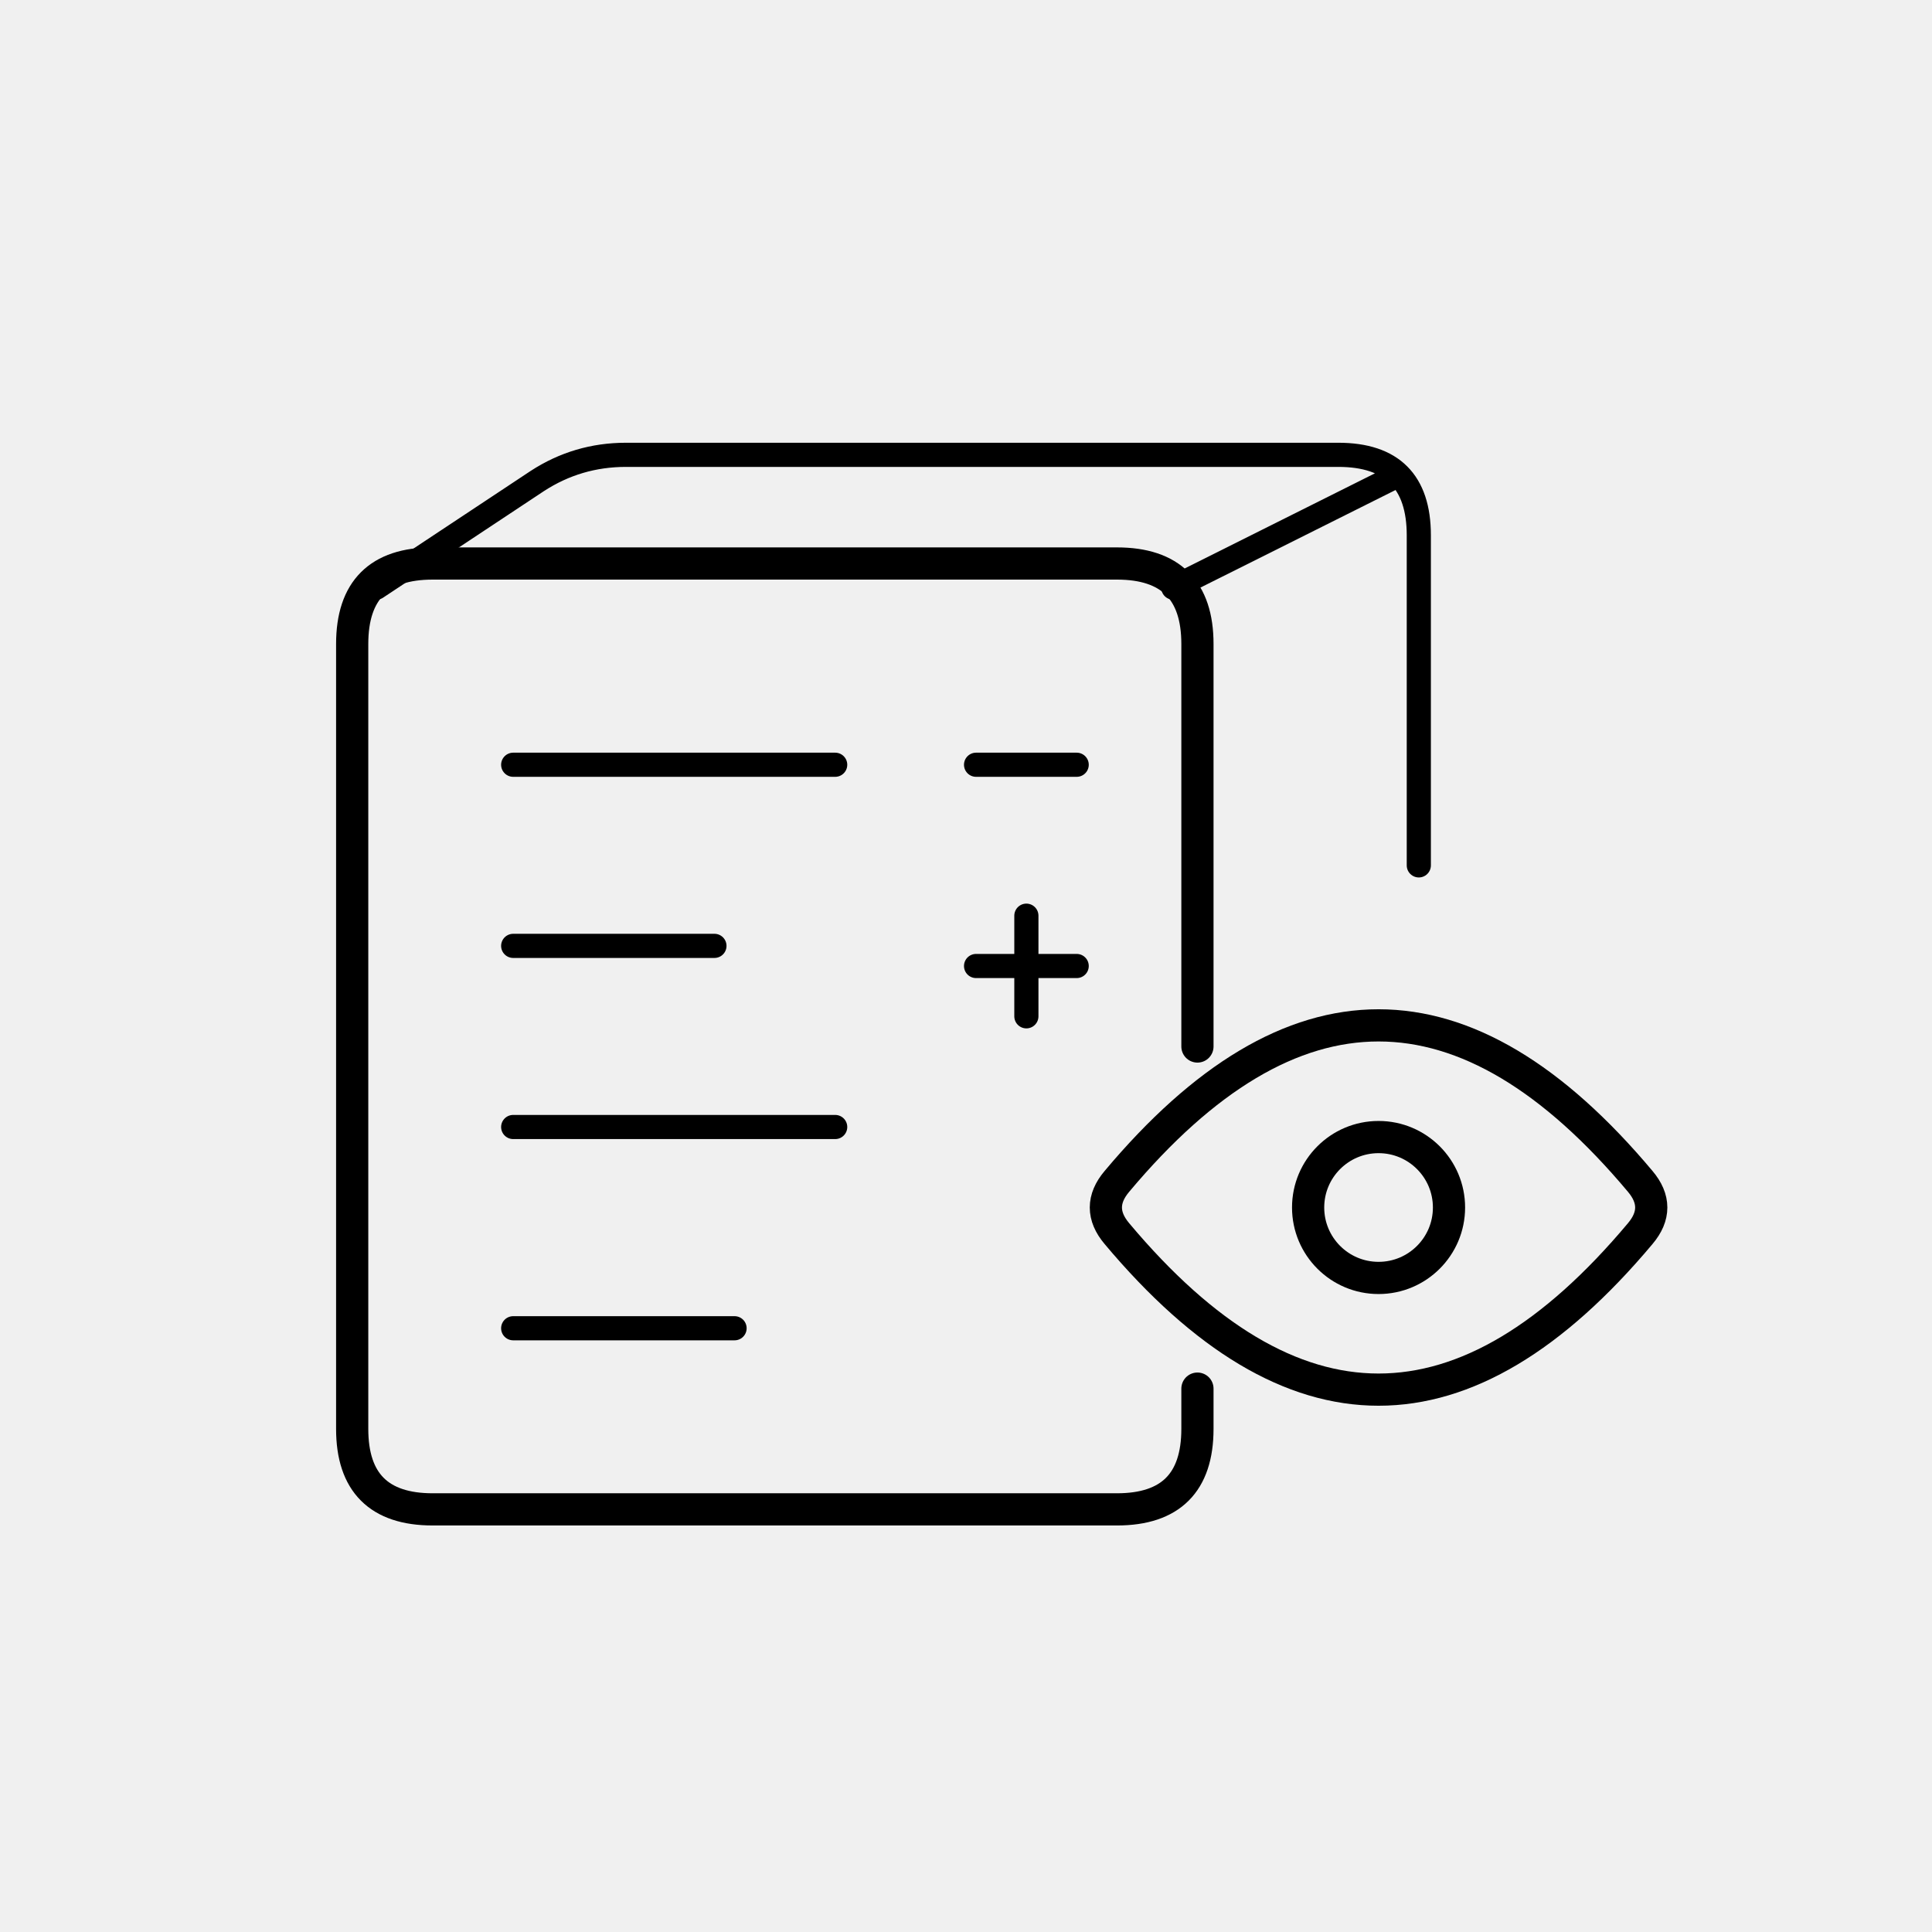
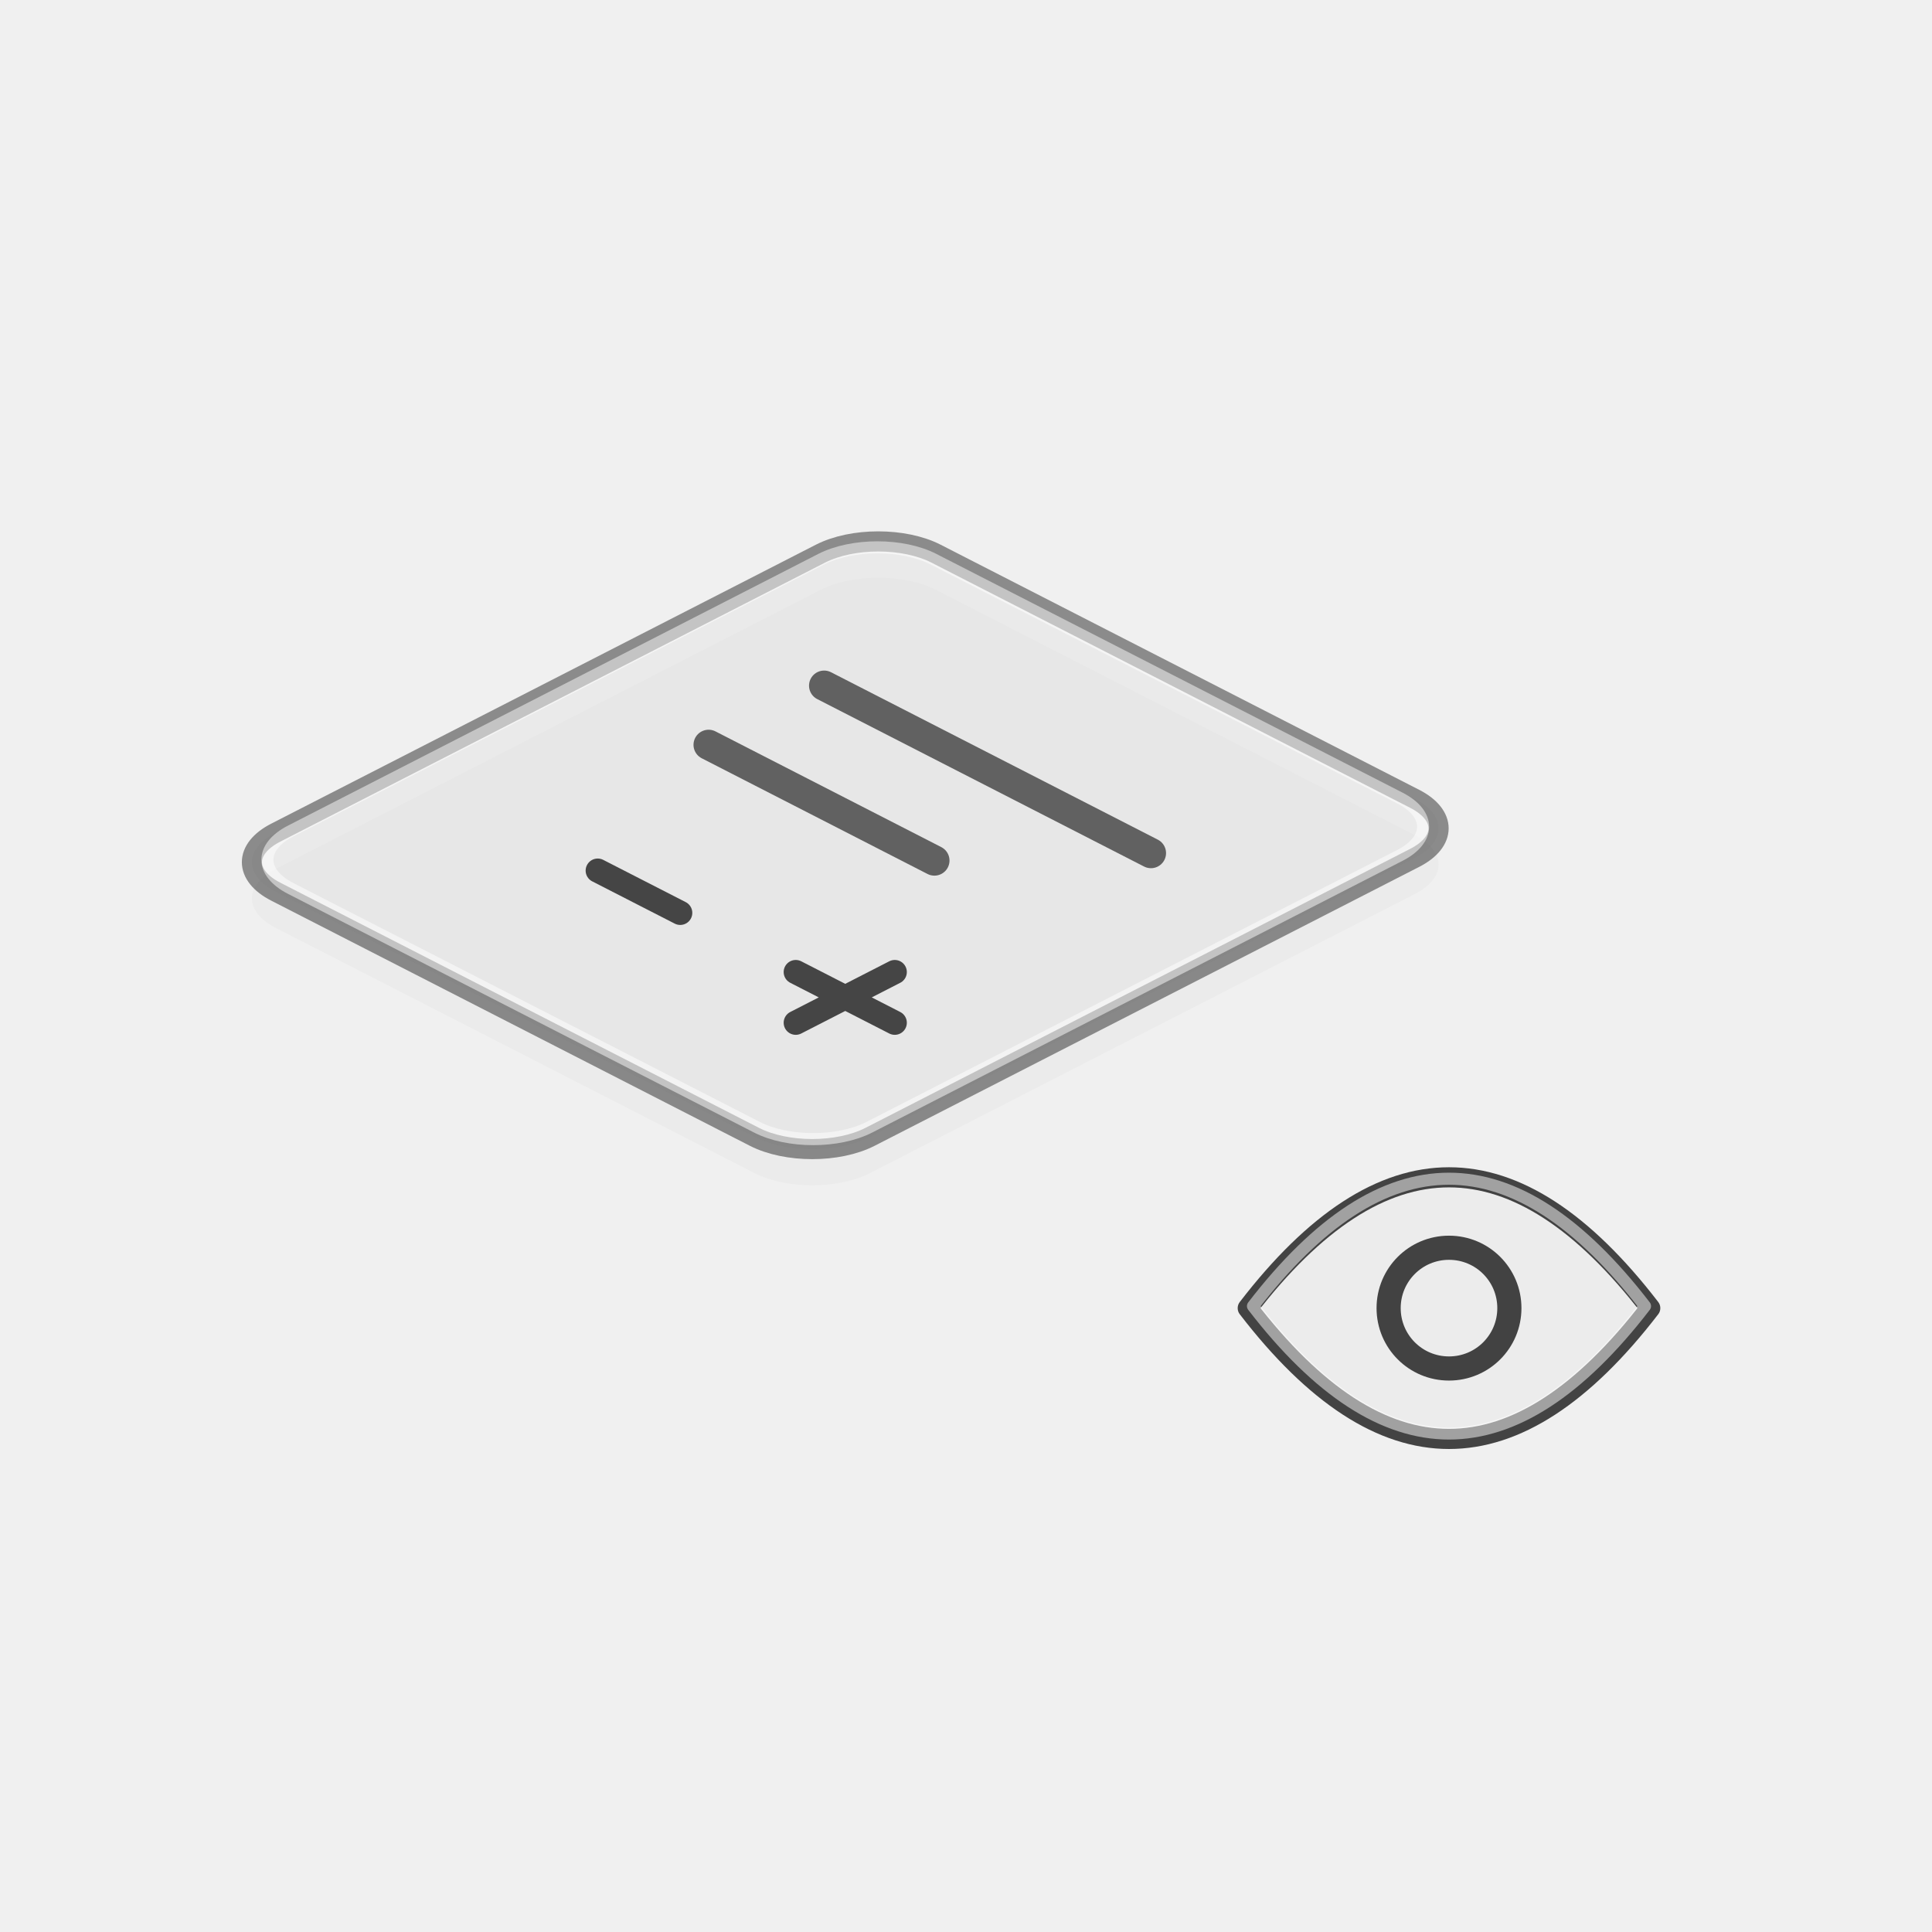
- <svg xmlns="http://www.w3.org/2000/svg" width="96" height="96" viewBox="0 0 96 96" fill="none" stroke="currentColor" stroke-width="1.6" stroke-linecap="round" stroke-linejoin="round">
-   <path d="M59.5 52 L59.5 32 Q59.5 28 55.5 28 L21.5 28 Q17.5 28 17.5 32 L17.5 71 Q17.5 75 21.5 75 L55.5 75 Q59.5 75 59.5 71 L59.5 69" />
-   <path d="M18.7 29.2 L26.7 23.9 Q28.7 22.6 31.1 22.6 L66.5 22.6 Q70.5 22.6 70.5 26.6 L70.5 43 M58.3 29.2 L69.5 23.6" stroke-width="1.2" />
-   <path d="M25.5 38 L41.5 38 M25.5 47 L35.5 47 M25.5 56 L41.5 56 M25.5 66 L36.5 66 M48.5 38 L53.5 38 M48.5 48 L53.5 48 M51 45.5 L51 50.5" stroke-width="1.2" />
-   <path d="M55.5 58.7 Q68.5 43.2 81.5 58.7 Q82.6 60 81.5 61.3 Q68.5 76.8 55.5 61.3 Q54.4 60 55.5 58.7 Z" />
-   <circle cx="68.5" cy="60" r="3.5" />
+ <svg xmlns="http://www.w3.org/2000/svg" width="96" height="96" viewBox="0 0 96 96" fill="none" stroke="currentColor" stroke-width="1" stroke-linecap="round" stroke-linejoin="round">
+   <path d="M46.51 29.31 L70.29 41.49 C71.88 42.3 71.88 43.62 70.29 44.43 L43.23 58.29 C41.64 59.1 39.08 59.1 37.49 58.29 L13.71 46.11 C12.12 45.3 12.12 43.98 13.71 43.17 L40.77 29.31 C42.36 28.5 44.92 28.5 46.51 29.31 Z" fill="currentColor" fill-opacity="0.02" stroke="none" />
+   <path d="M46.51 27.51 L70.29 39.69 C71.88 40.5 71.88 41.82 70.29 42.63 L43.23 56.49 C41.64 57.3 39.08 57.3 37.49 56.49 L13.71 44.31 C12.12 43.5 12.12 42.18 13.71 41.37 L40.77 27.51 C42.36 26.7 44.92 26.7 46.51 27.51 Z" fill="currentColor" fill-opacity="0.03" stroke="none" />
+   <path d="M46.51 27.51 L70.29 39.69 C71.88 40.5 71.88 41.82 70.29 42.63 L43.23 56.49 C41.64 57.3 39.08 57.3 37.49 56.49 L13.71 44.31 C12.12 43.5 12.12 42.18 13.71 41.37 L40.77 27.51 C42.36 26.7 44.92 26.7 46.51 27.51 Z" fill="white" fill-opacity="0.07" stroke="none" />
+   <path d="M46.51 27.51 L70.29 39.69 C71.88 40.5 71.88 41.82 70.29 42.63 L43.23 56.49 C41.64 57.3 39.08 57.3 37.49 56.49 L13.71 44.31 C12.12 43.5 12.12 42.18 13.71 41.37 L40.77 27.51 C42.36 26.7 44.92 26.7 46.51 27.51 Z" stroke-opacity="0.42" />
+   <path d="M46.39 27.79 L69.55 39.65 C71.1 40.44 71.1 41.72 69.55 42.51 L43.2 56.01 C41.65 56.8 39.15 56.8 37.61 56.01 L14.45 44.15 C12.9 43.36 12.9 42.08 14.45 41.29 L40.8 27.79 C42.35 27 44.85 27 46.39 27.79 Z" stroke="white" stroke-width="0.6" stroke-opacity="0.5" />
+   <path d="M40.95 34.07 L57.19 42.39" stroke-width="1.5" stroke-opacity="0.58" />
+   <path d="M35.21 37.01 L46.43 42.76" stroke-width="1.5" stroke-opacity="0.58" />
+   <path d="M29.7 43.26 L33.8 45.36 M39.54 48.3 L44.46 50.82 M44.46 48.3 L39.54 50.82" stroke-width="1.2" stroke-opacity="0.7" />
+   <path d="M62 65 Q72 52 82 65 Q72 78 62 65 Z" fill="currentColor" fill-opacity="0.02" stroke="none" />
+   <path d="M62 65 Q72 52 82 65 Q72 78 62 65 Z" fill="white" fill-opacity="0.07" stroke="none" />
+   <path d="M62 65 Q72 52 82 65 Q72 78 62 65 Z" stroke-opacity="0.72" />
+   <path d="M62.26 64.9 Q72 52.24 81.74 64.9 Q72 77.56 62.26 64.9 Z" stroke="white" stroke-width="0.6" stroke-opacity="0.5" />
+   <path d="M75 65 C75 66.66 73.66 68 72 68 C70.34 68 69 66.66 69 65 C69 63.34 70.34 62 72 62 C73.66 62 75 63.34 75 65 Z" stroke-width="1.2" stroke-opacity="0.72" />
</svg>
